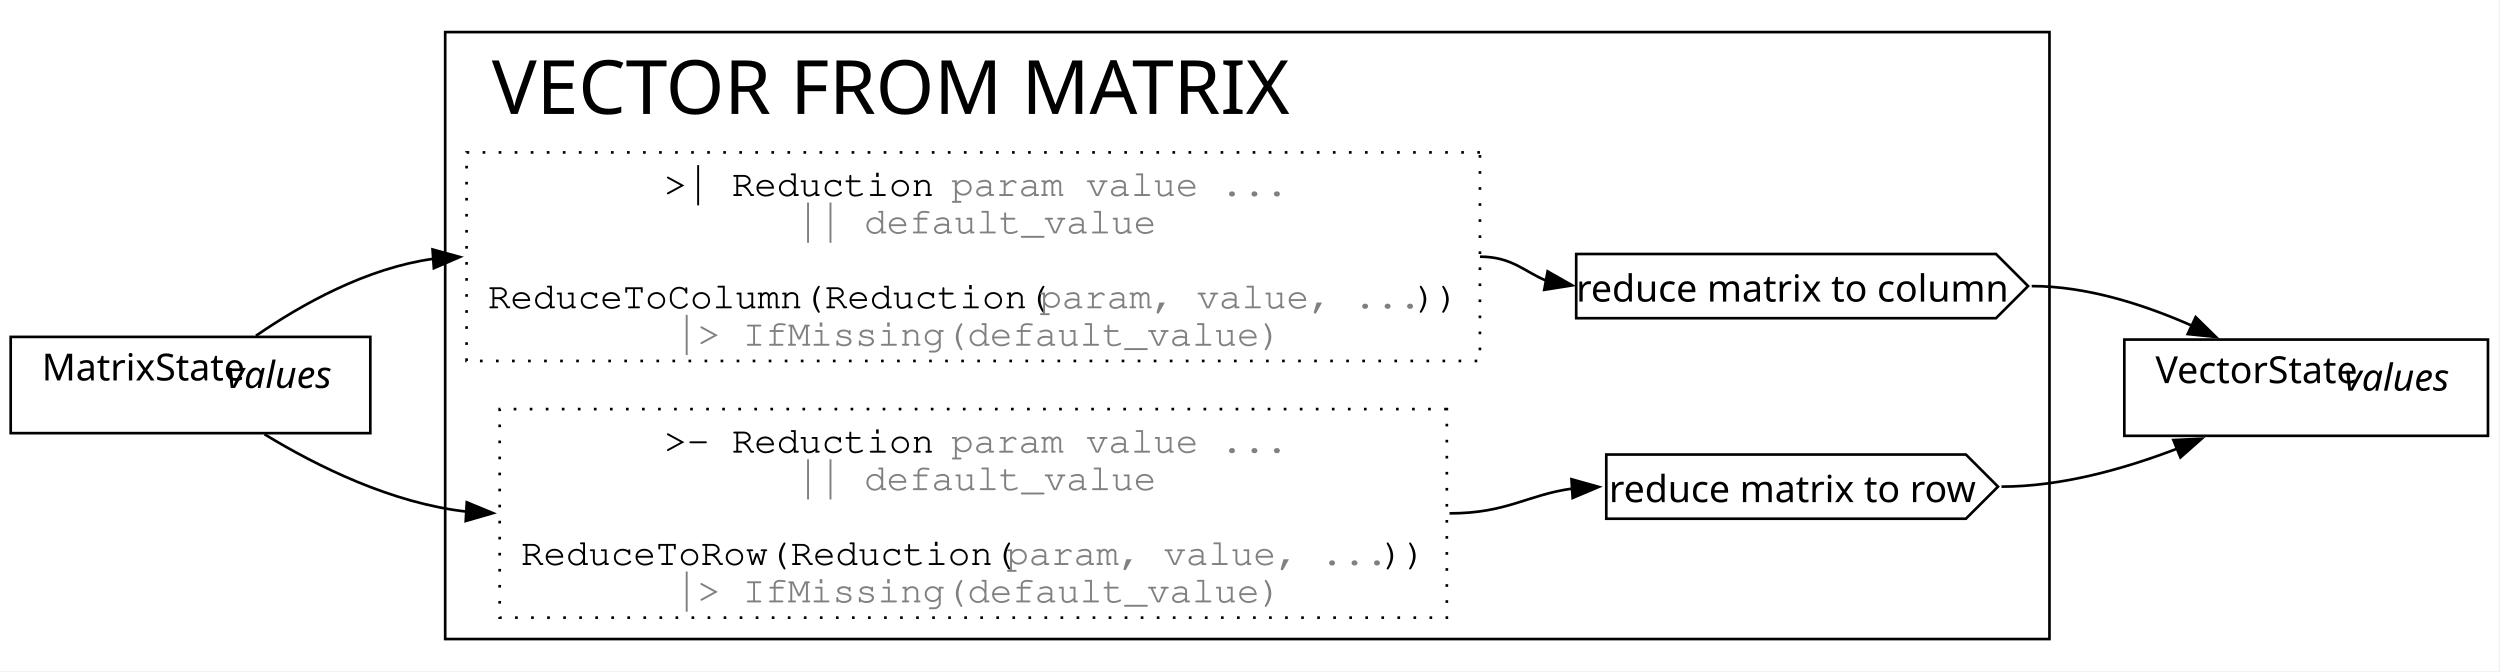
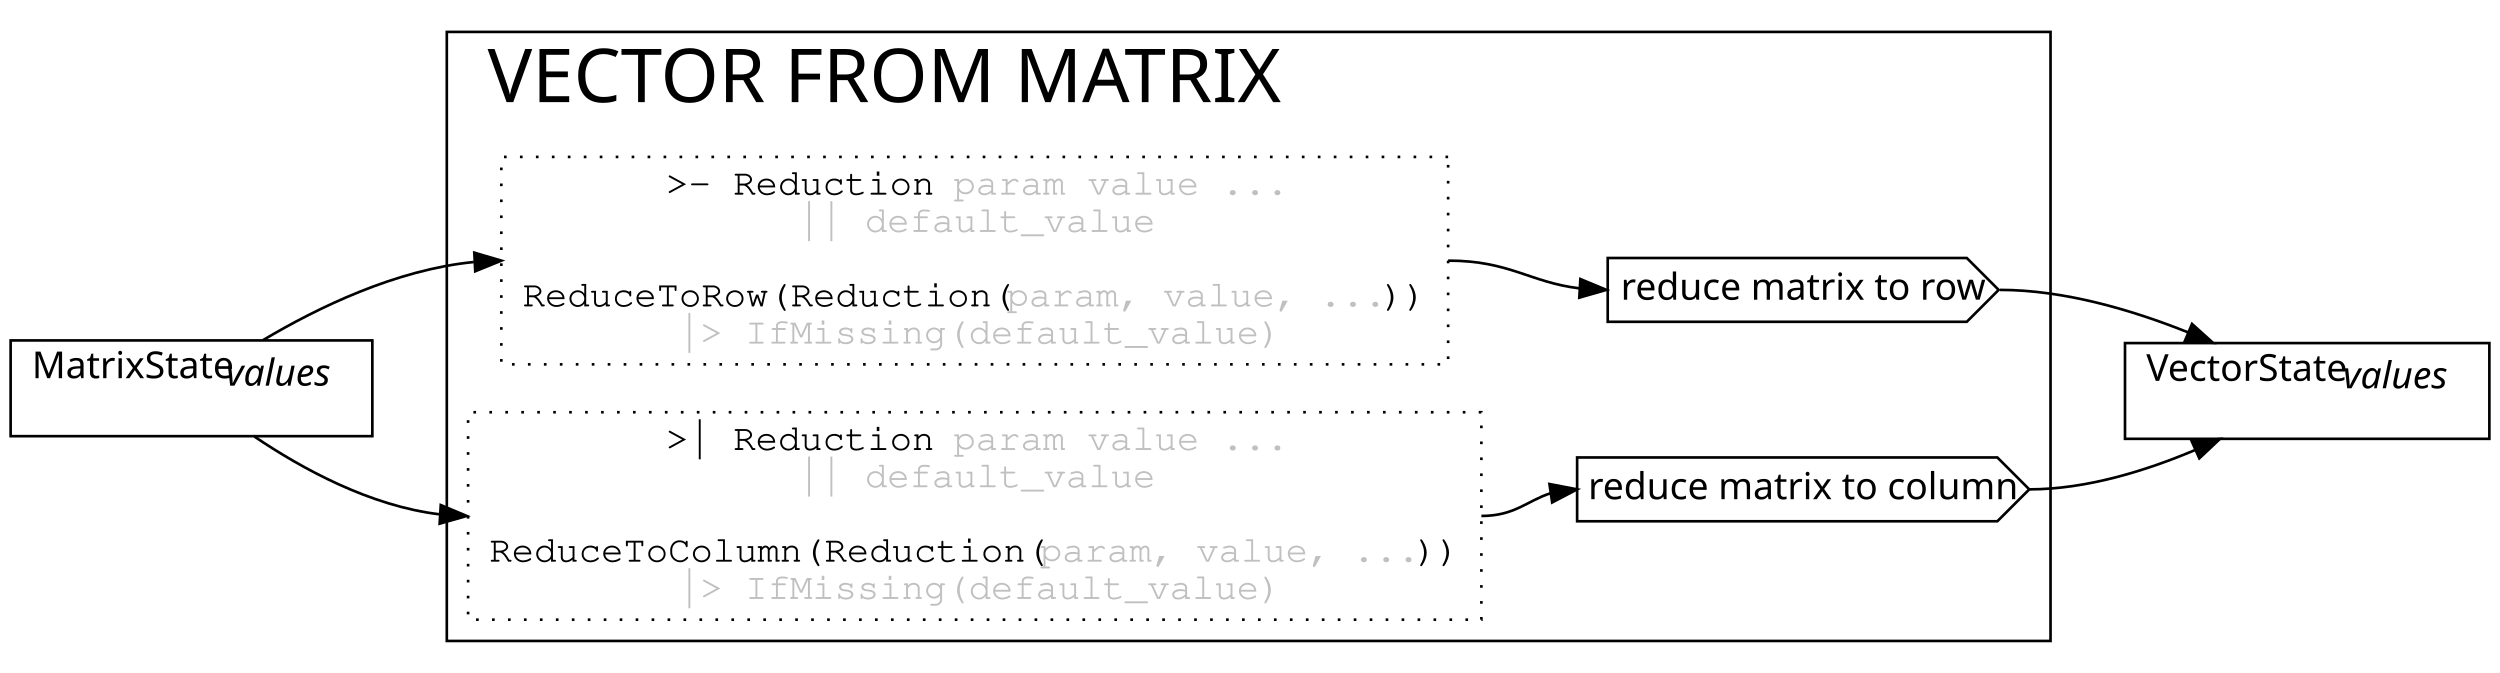
- <svg xmlns="http://www.w3.org/2000/svg" width="935pt" height="251pt" viewBox="0.00 0.00 935.00 251.00">
-   <g id="graph0" class="graph" transform="scale(1 1) rotate(0) translate(4 247)">
-     <polygon fill="white" stroke="none" points="-4,4 -4,-247 930.5,-247 930.5,4 -4,4" />
+ <svg xmlns="http://www.w3.org/2000/svg" width="940pt" height="253pt" viewBox="0.00 0.00 940.00 253.00">
+   <g id="graph0" class="graph" transform="scale(1 1) rotate(0) translate(4 249)">
+     <polygon fill="#ffffff" stroke="transparent" points="-4,4 -4,-249 936,-249 936,4 -4,4" />
    <g id="clust1" class="cluster">
-       <polygon fill="none" stroke="black" points="162.5,-8 162.5,-235 762.5,-235 762.5,-8 162.5,-8" />
-       <text xml:space="preserve" text-anchor="middle" x="329.12" y="-204.4" font-family="Sans-Serif" font-size="28.00">VECTOR FROM MATRIX</text>
+       <polygon fill="none" stroke="#000000" points="164,-8 164,-237 767,-237 767,-8 164,-8" />
+       <text text-anchor="middle" x="328.5" y="-210.6" font-family="Sans-Serif" font-size="28.00" fill="#000000">VECTOR FROM MATRIX</text>
    </g>
    <g id="node1" class="node">
-       <polygon fill="none" stroke="black" points="134.5,-121 0,-121 0,-85 134.5,-85 134.5,-121" />
-       <text xml:space="preserve" text-anchor="start" x="8" y="-104.7" font-family="Sans-Serif" font-size="14.00"> MatrixState</text>
-       <text xml:space="preserve" text-anchor="start" x="80.75" y="-104.7" font-family="Sans-Serif" font-style="italic" baseline-shift="sub" font-size="14.00">values</text>
-       <text xml:space="preserve" text-anchor="start" x="115.25" y="-104.7" font-family="Sans-Serif" font-size="14.00">   </text>
-       <text xml:space="preserve" text-anchor="start" x="65.38" y="-90.7" font-family="Sans-Serif" font-size="14.00"> </text>
+       <polygon fill="none" stroke="#000000" points="136,-121 0,-121 0,-85 136,-85 136,-121" />
+       <text text-anchor="start" x="8" y="-106.8" font-family="Sans-Serif" font-size="14.00" fill="#000000"> MatrixState</text>
+       <text text-anchor="start" x="81" y="-106.8" font-family="Sans-Serif" font-style="italic" baseline-shift="sub" font-size="14.00" fill="#000000">values</text>
+       <text text-anchor="start" x="116" y="-106.8" font-family="Sans-Serif" font-size="14.00" fill="#000000">   </text>
+       <text text-anchor="start" x="66" y="-92.8" font-family="Sans-Serif" font-size="14.00" fill="#000000"> </text>
    </g>
    <g id="node3" class="node">
-       <polygon fill="none" stroke="black" stroke-dasharray="1,5" points="537.12,-94 182.88,-94 182.88,-16 537.12,-16 537.12,-94" />
-       <text xml:space="preserve" text-anchor="start" x="244.5" y="-77.7" font-family="Courier,monospace" font-size="14.00">&gt;- Reduction </text>
-       <text xml:space="preserve" text-anchor="start" x="351.75" y="-77.7" font-family="Courier,monospace" font-size="14.00" fill="gray">param value ...</text>
-       <text xml:space="preserve" text-anchor="start" x="294" y="-63.7" font-family="Courier,monospace" font-size="14.00" fill="gray">|| default_value</text>
-       <text xml:space="preserve" text-anchor="start" x="355.88" y="-49.7" font-family="Courier,monospace" font-size="14.00"> </text>
-       <text xml:space="preserve" text-anchor="start" x="190.88" y="-35.7" font-family="Courier,monospace" font-size="14.00">ReduceToRow(Reduction(</text>
-       <text xml:space="preserve" text-anchor="start" x="372.38" y="-35.7" font-family="Courier,monospace" font-size="14.00" fill="gray">param, value, ...</text>
-       <text xml:space="preserve" text-anchor="start" x="512.62" y="-35.7" font-family="Courier,monospace" font-size="14.00">))</text>
-       <text xml:space="preserve" text-anchor="start" x="248.62" y="-21.7" font-family="Courier,monospace" font-size="14.00" fill="gray">|&gt; IfMissing(default_value)</text>
+       <polygon fill="none" stroke="#000000" stroke-dasharray="1,5" points="540.5,-190 184.5,-190 184.5,-112 540.5,-112 540.5,-190" />
+       <text text-anchor="start" x="246.5" y="-175.8" font-family="Courier,monospace" font-size="14.00" fill="#000000">&gt;- Reduction </text>
+       <text text-anchor="start" x="354.5" y="-175.8" font-family="Courier,monospace" font-size="14.00" fill="#c0c0c0">param value ...</text>
+       <text text-anchor="start" x="296" y="-161.8" font-family="Courier,monospace" font-size="14.00" fill="#c0c0c0">|| default_value</text>
+       <text text-anchor="start" x="358" y="-147.8" font-family="Courier,monospace" font-size="14.00" fill="#000000"> </text>
+       <text text-anchor="start" x="192.5" y="-133.8" font-family="Courier,monospace" font-size="14.00" fill="#000000">ReduceToRow(Reduction(</text>
+       <text text-anchor="start" x="374.5" y="-133.8" font-family="Courier,monospace" font-size="14.00" fill="#c0c0c0">param, value, ...</text>
+       <text text-anchor="start" x="515.5" y="-133.8" font-family="Courier,monospace" font-size="14.00" fill="#000000">))</text>
+       <text text-anchor="start" x="251" y="-119.8" font-family="Courier,monospace" font-size="14.00" fill="#c0c0c0">|&gt; IfMissing(default_value)</text>
    </g>
    <g id="edge4" class="edge">
-       <path fill="none" stroke="black" d="M94.93,-84.58C114.55,-72.63 142.59,-58.73 170.7,-55.63" />
-       <polygon fill="black" stroke="black" points="170.58,-59.14 180.36,-55.09 170.18,-52.15 170.58,-59.14" />
+       <path fill="none" stroke="#000000" d="M94.961,-121.147C115.38,-133.306 144.835,-147.6 174.151,-150.48" />
+       <polygon fill="#000000" stroke="#000000" points="174.337,-153.993 184.5,-151 174.688,-147.002 174.337,-153.993" />
    </g>
    <g id="node5" class="node">
-       <polygon fill="none" stroke="black" stroke-dasharray="1,5" points="549.5,-190 170.5,-190 170.5,-112 549.5,-112 549.5,-190" />
-       <text xml:space="preserve" text-anchor="start" x="244.5" y="-173.7" font-family="Courier,monospace" font-size="14.00">&gt;| Reduction </text>
-       <text xml:space="preserve" text-anchor="start" x="351.75" y="-173.7" font-family="Courier,monospace" font-size="14.00" fill="gray">param value ...</text>
-       <text xml:space="preserve" text-anchor="start" x="294" y="-159.7" font-family="Courier,monospace" font-size="14.00" fill="gray">|| default_value</text>
-       <text xml:space="preserve" text-anchor="start" x="355.88" y="-145.7" font-family="Courier,monospace" font-size="14.00"> </text>
-       <text xml:space="preserve" text-anchor="start" x="178.5" y="-131.7" font-family="Courier,monospace" font-size="14.00">ReduceToColumn(Reduction(</text>
-       <text xml:space="preserve" text-anchor="start" x="384.75" y="-131.7" font-family="Courier,monospace" font-size="14.00" fill="gray">param, value, ...</text>
-       <text xml:space="preserve" text-anchor="start" x="525" y="-131.7" font-family="Courier,monospace" font-size="14.00">))</text>
-       <text xml:space="preserve" text-anchor="start" x="248.62" y="-117.7" font-family="Courier,monospace" font-size="14.00" fill="gray">|&gt; IfMissing(default_value)</text>
+       <polygon fill="none" stroke="#000000" stroke-dasharray="1,5" points="553,-94 172,-94 172,-16 553,-16 553,-94" />
+       <text text-anchor="start" x="246.5" y="-79.8" font-family="Courier,monospace" font-size="14.00" fill="#000000">&gt;| Reduction </text>
+       <text text-anchor="start" x="354.5" y="-79.8" font-family="Courier,monospace" font-size="14.00" fill="#c0c0c0">param value ...</text>
+       <text text-anchor="start" x="296" y="-65.8" font-family="Courier,monospace" font-size="14.00" fill="#c0c0c0">|| default_value</text>
+       <text text-anchor="start" x="358" y="-51.8" font-family="Courier,monospace" font-size="14.00" fill="#000000"> </text>
+       <text text-anchor="start" x="180" y="-37.8" font-family="Courier,monospace" font-size="14.00" fill="#000000">ReduceToColumn(Reduction(</text>
+       <text text-anchor="start" x="387" y="-37.8" font-family="Courier,monospace" font-size="14.00" fill="#c0c0c0">param, value, ...</text>
+       <text text-anchor="start" x="528" y="-37.8" font-family="Courier,monospace" font-size="14.00" fill="#000000">))</text>
+       <text text-anchor="start" x="251" y="-23.8" font-family="Courier,monospace" font-size="14.00" fill="#c0c0c0">|&gt; IfMissing(default_value)</text>
    </g>
    <g id="edge3" class="edge">
-       <path fill="none" stroke="black" d="M91.73,-121.42C108.76,-133.16 133.09,-146.78 158.02,-150.19" />
-       <polygon fill="black" stroke="black" points="157.77,-153.69 167.99,-150.89 158.26,-146.7 157.77,-153.69" />
+       <path fill="none" stroke="#000000" d="M91.662,-84.853C109.49,-72.8 135.271,-58.65 161.459,-55.599" />
+       <polygon fill="#000000" stroke="#000000" points="161.726,-59.089 171.5,-55 161.309,-52.101 161.726,-59.089" />
    </g>
    <g id="node2" class="node">
-       <polygon fill="none" stroke="black" points="926.5,-120 790.5,-120 790.5,-84 926.5,-84 926.5,-120" />
-       <text xml:space="preserve" text-anchor="start" x="798.5" y="-103.7" font-family="Sans-Serif" font-size="14.00"> VectorState</text>
-       <text xml:space="preserve" text-anchor="start" x="872.75" y="-103.7" font-family="Sans-Serif" font-style="italic" baseline-shift="sub" font-size="14.00">values</text>
-       <text xml:space="preserve" text-anchor="start" x="907.25" y="-103.7" font-family="Sans-Serif" font-size="14.00">   </text>
-       <text xml:space="preserve" text-anchor="start" x="856.62" y="-89.7" font-family="Sans-Serif" font-size="14.00"> </text>
+       <polygon fill="none" stroke="#000000" points="932,-120 795,-120 795,-84 932,-84 932,-120" />
+       <text text-anchor="start" x="803" y="-105.8" font-family="Sans-Serif" font-size="14.00" fill="#000000"> VectorState</text>
+       <text text-anchor="start" x="877" y="-105.8" font-family="Sans-Serif" font-style="italic" baseline-shift="sub" font-size="14.00" fill="#000000">values</text>
+       <text text-anchor="start" x="912" y="-105.8" font-family="Sans-Serif" font-size="14.00" fill="#000000">   </text>
+       <text text-anchor="start" x="861.5" y="-91.8" font-family="Sans-Serif" font-size="14.00" fill="#000000"> </text>
    </g>
    <g id="node4" class="node">
-       <polygon fill="none" stroke="black" points="731.25,-77 596.75,-77 596.75,-53 731.25,-53 743.25,-65 731.25,-77" />
-       <text xml:space="preserve" text-anchor="middle" x="670" y="-59.2" font-family="Sans-Serif" font-size="14.00">reduce matrix to row  </text>
+       <polygon fill="none" stroke="#000000" points="735.5,-152 600.5,-152 600.5,-128 735.5,-128 747.5,-140 735.5,-152" />
+       <text text-anchor="middle" x="674" y="-136.3" font-family="Sans-Serif" font-size="14.00" fill="#000000">reduce matrix to row  </text>
    </g>
    <g id="edge1" class="edge">
-       <path fill="none" stroke="black" d="M538.12,-55C559.74,-55 567.2,-61.99 584.17,-64.28" />
-       <polygon fill="black" stroke="black" points="583.73,-67.76 593.93,-64.9 584.17,-60.77 583.73,-67.76" />
+       <path fill="none" stroke="#000000" d="M540.5,-151C563.611,-151 571.081,-142.876 589.793,-140.591" />
+       <polygon fill="#000000" stroke="#000000" points="590.219,-144.073 600,-140 589.814,-137.084 590.219,-144.073" />
    </g>
    <g id="edge6" class="edge">
-       <path fill="none" stroke="black" d="M744.56,-65C766.84,-65 790.43,-71.59 810.25,-79.2" />
-       <polygon fill="black" stroke="black" points="808.85,-82.41 819.43,-82.93 811.49,-75.93 808.85,-82.41" />
+       <path fill="none" stroke="#000000" d="M748,-140C772.164,-140 797.811,-132.402 818.784,-124.002" />
+       <polygon fill="#000000" stroke="#000000" points="820.199,-127.203 828.069,-120.11 817.493,-120.748 820.199,-127.203" />
    </g>
    <g id="node6" class="node">
-       <polygon fill="none" stroke="black" points="742.5,-152 585.5,-152 585.5,-128 742.5,-128 754.5,-140 742.5,-152" />
-       <text xml:space="preserve" text-anchor="middle" x="670" y="-134.2" font-family="Sans-Serif" font-size="14.00">reduce matrix to column  </text>
+       <polygon fill="none" stroke="#000000" points="747,-77 589,-77 589,-53 747,-53 759,-65 747,-77" />
+       <text text-anchor="middle" x="674" y="-61.3" font-family="Sans-Serif" font-size="14.00" fill="#000000">reduce matrix to column  </text>
    </g>
    <g id="edge2" class="edge">
-       <path fill="none" stroke="black" d="M549.5,-151C561.66,-151 566.32,-145.19 574.38,-142.02" />
-       <polygon fill="black" stroke="black" points="574.8,-145.5 584.01,-140.27 573.55,-138.61 574.8,-145.5" />
+       <path fill="none" stroke="#000000" d="M553,-55C565.584,-55 570.233,-60.743 578.974,-63.525" />
+       <polygon fill="#000000" stroke="#000000" points="578.597,-67.007 589,-65 579.616,-60.081 578.597,-67.007" />
    </g>
    <g id="edge5" class="edge">
-       <path fill="none" stroke="black" d="M755.86,-140C776.39,-140 797.86,-133.11 815.76,-125.2" />
-       <polygon fill="black" stroke="black" points="817.18,-128.4 824.75,-120.98 814.21,-122.06 817.18,-128.4" />
+       <path fill="none" stroke="#000000" d="M759,-65C780.306,-65 802.726,-71.919 821.313,-79.773" />
+       <polygon fill="#000000" stroke="#000000" points="820.098,-83.063 830.658,-83.934 822.946,-76.668 820.098,-83.063" />
    </g>
  </g>
</svg>
